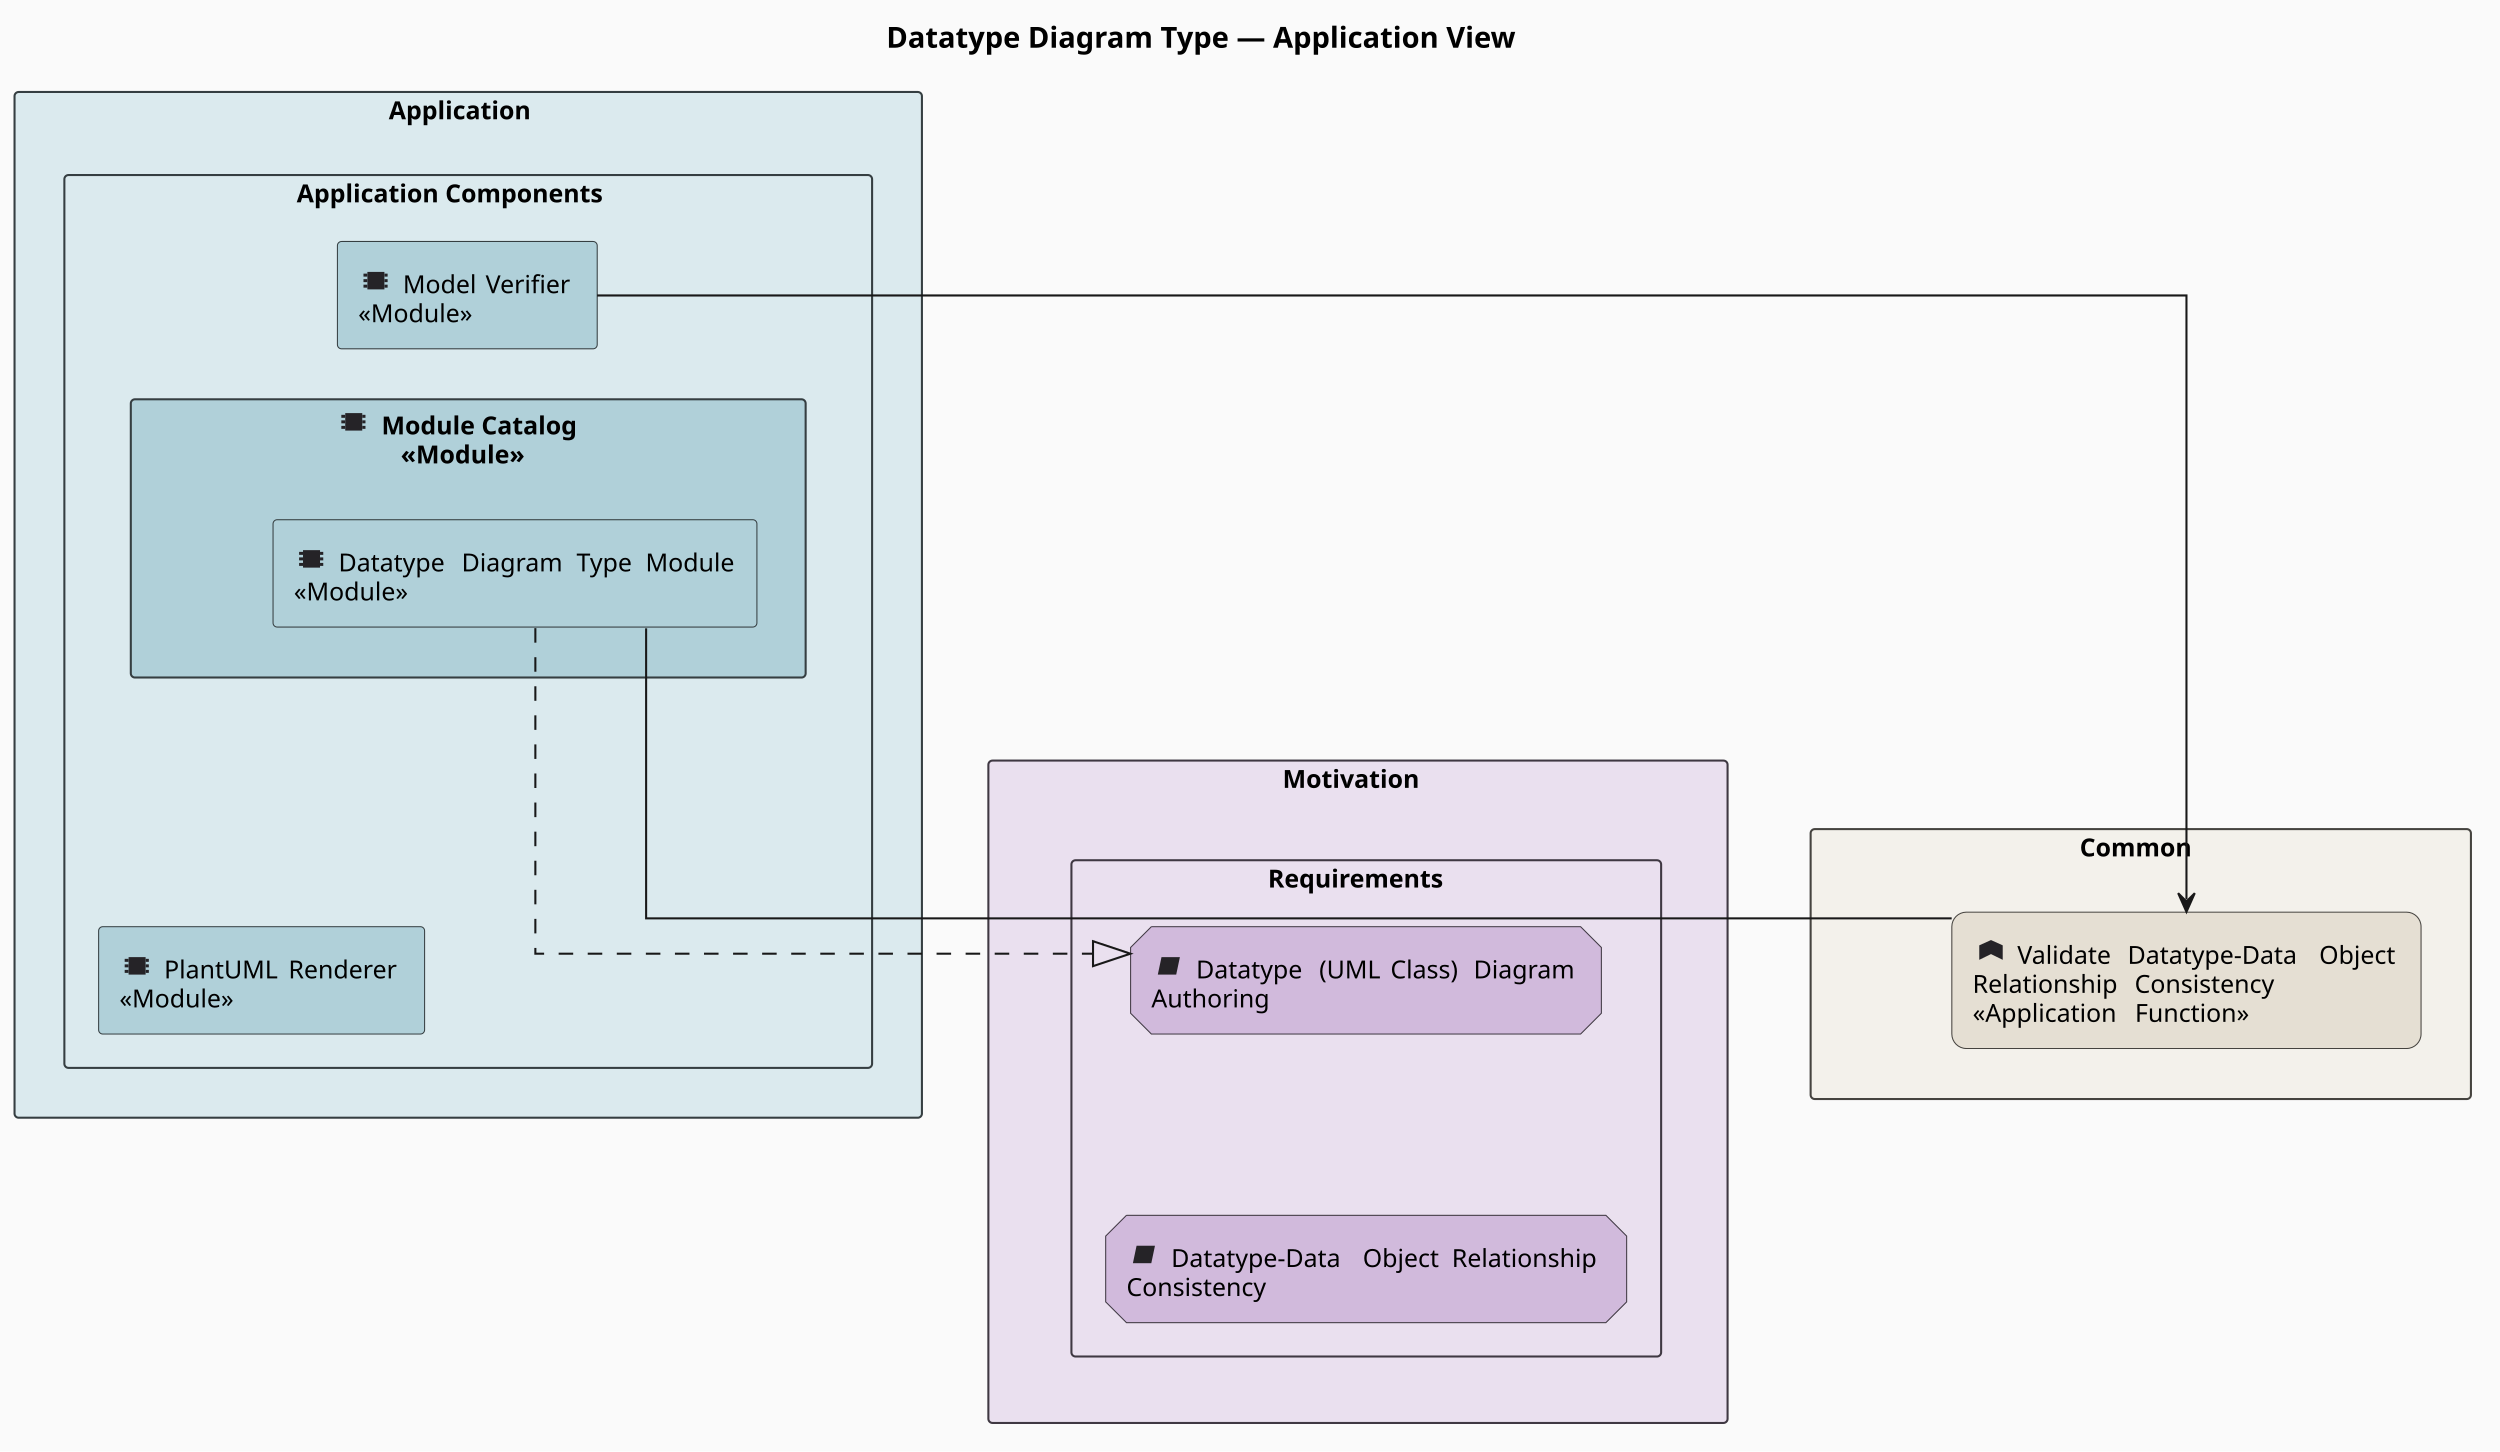
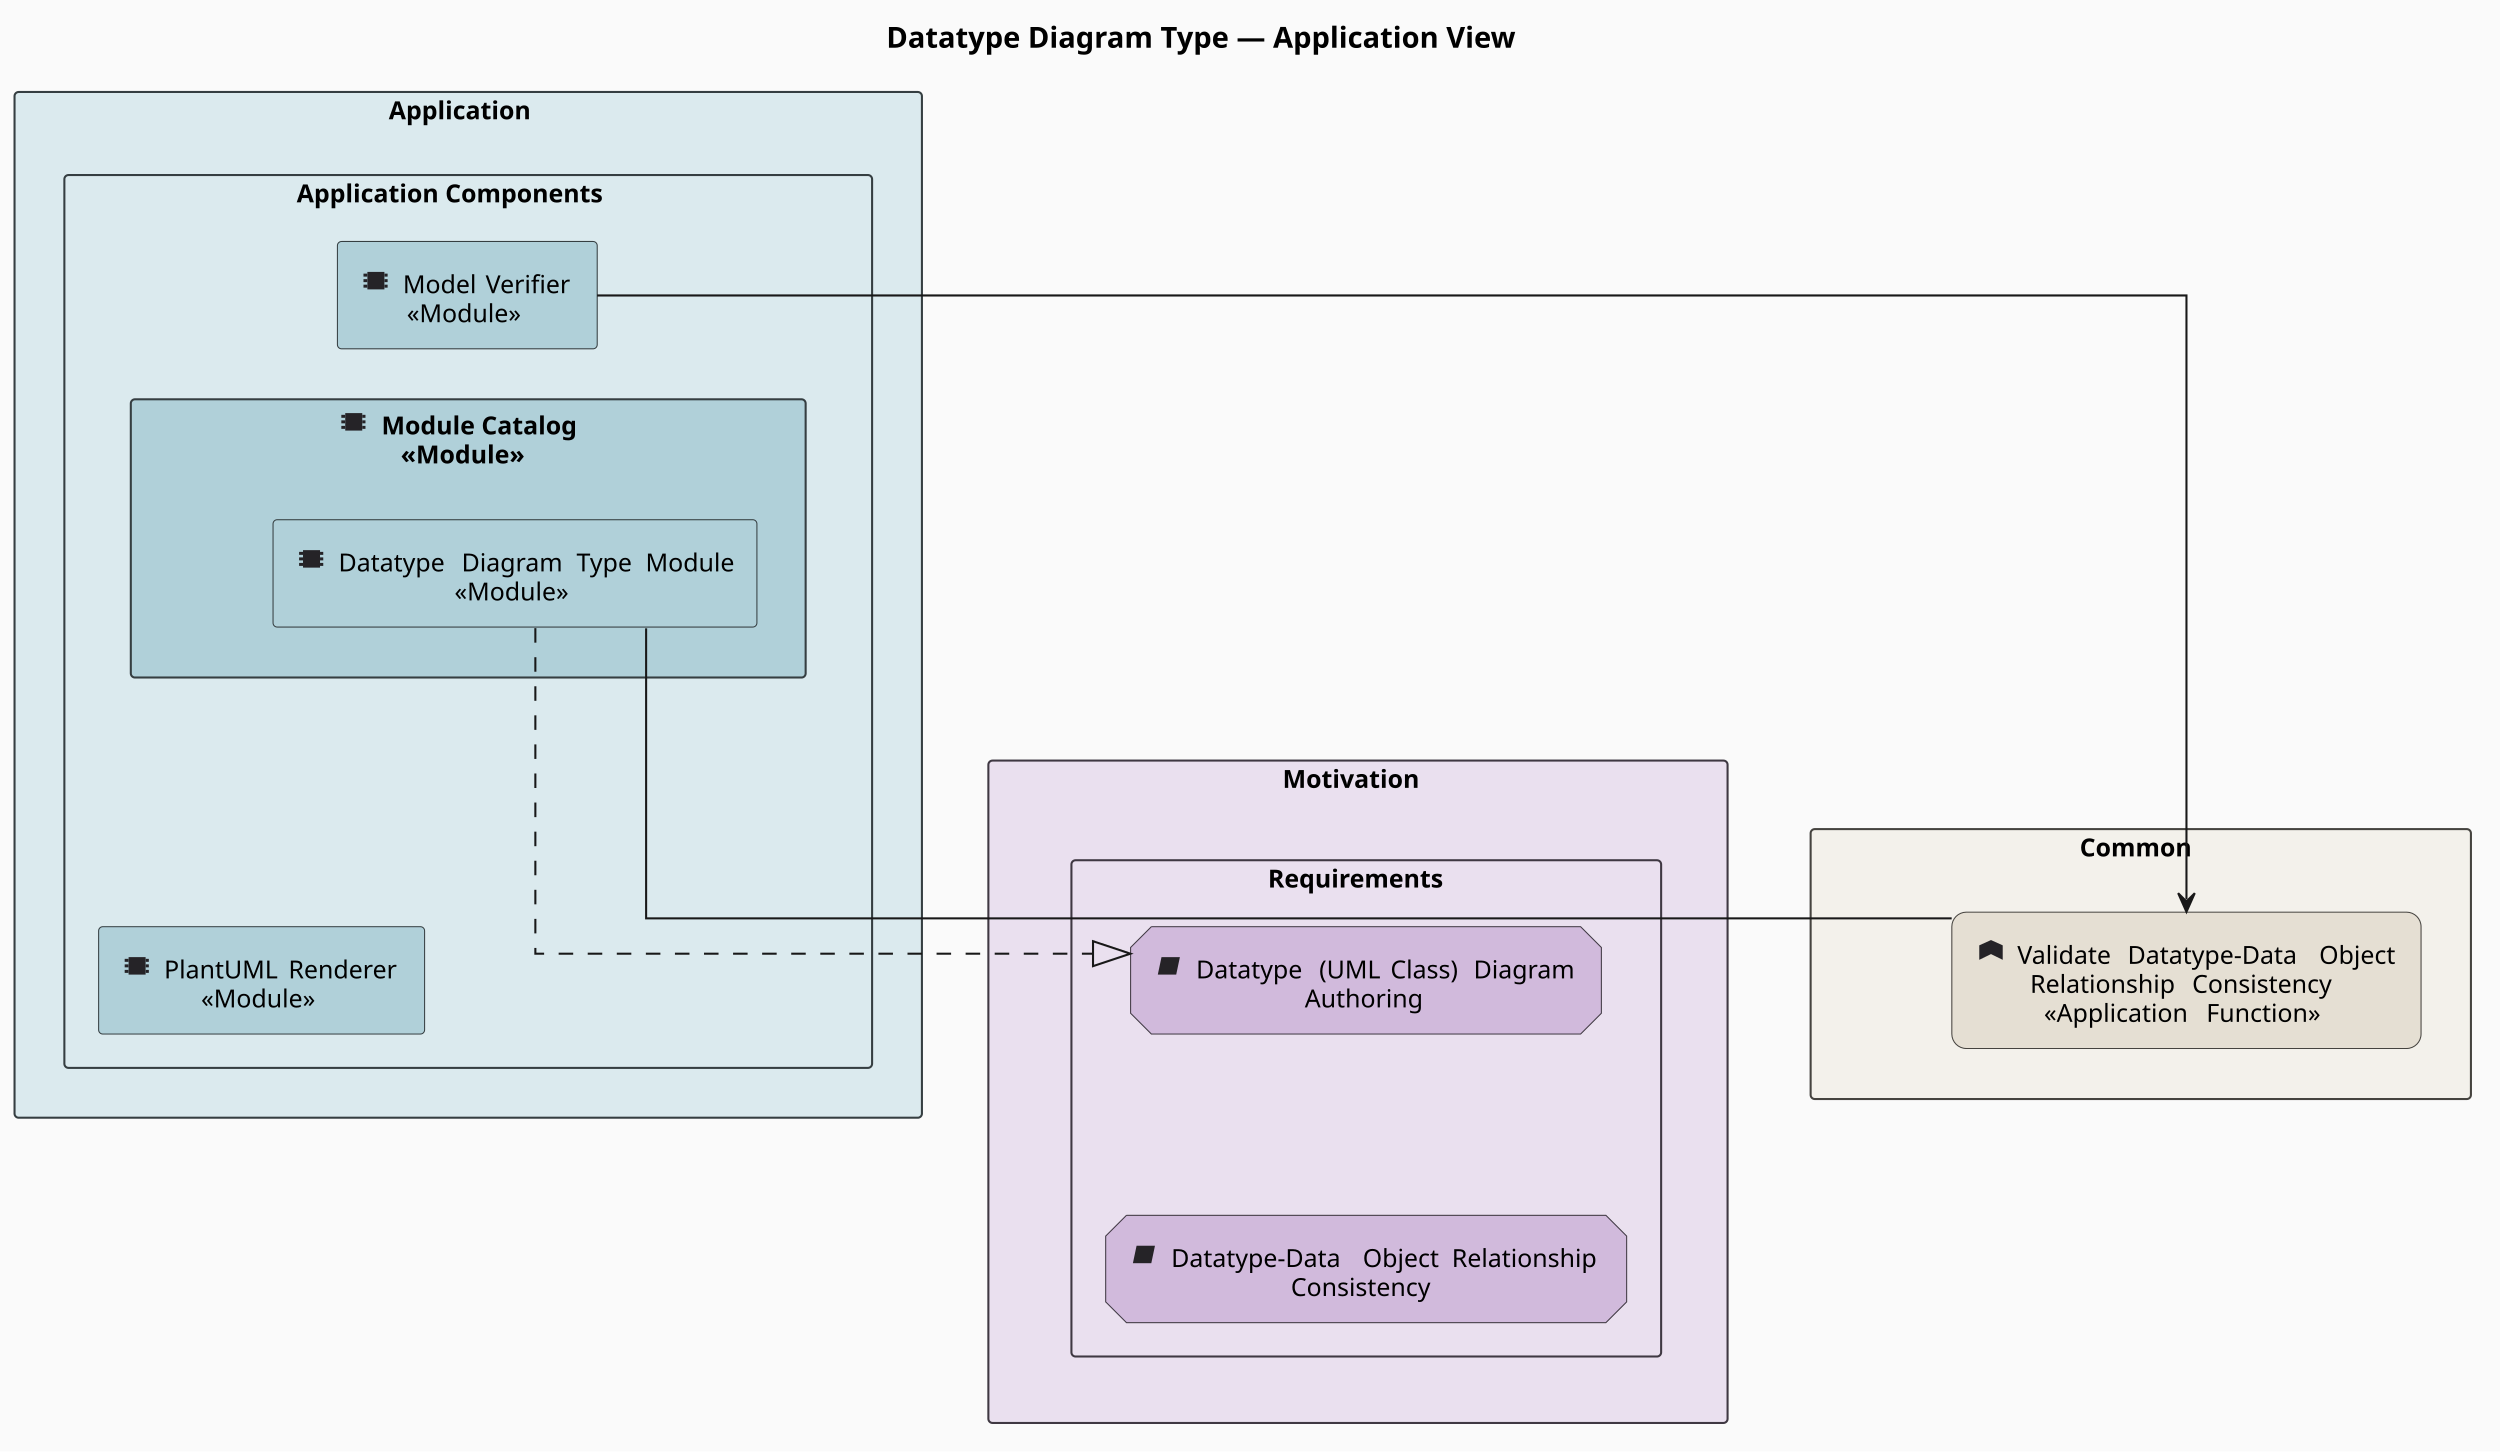
<svg xmlns="http://www.w3.org/2000/svg" contentStyleType="text/css" data-diagram-type="DESCRIPTION" height="699px" preserveAspectRatio="none" style="width:1204px;height:699px;background:#FAFAFA;" version="1.1" viewBox="0 0 1204 699" width="1204px" zoomAndPan="magnify">
  <defs />
  <g>
    <rect fill="#FAFAFA" height="699" style="stroke:none;stroke-width:1;" width="1204" x="0" y="0" />
-     <g class="title" data-source-line="191">
+     <g class="title" data-source-line="100">
      <text fill="#000000" font-family="sans-serif" font-size="14" font-weight="700" lengthAdjust="spacing" textLength="343.294" x="426.853" y="22.995">Datatype Diagram Type — Application View</text>
    </g>
-     <g class="cluster" data-qualified-name="DOM_motivation" data-source-line="193" id="ent0002">
+     <g class="cluster" data-qualified-name="DOM_motivation" data-source-line="102" id="ent0002">
      <rect fill="#EAE0EF" height="319" rx="2" ry="2" style="stroke:#3F3842;stroke-width:1;" width="356" x="476" y="366.297" />
      <text fill="#000000" font-family="sans-serif" font-size="12" font-weight="700" lengthAdjust="spacing" textLength="72.592" x="617.704" y="379.435">Motivation</text>
    </g>
-     <g class="cluster" data-qualified-name="DOM_motivation.GRPT_motivation_1" data-source-line="194" id="ent0003">
+     <g class="cluster" data-qualified-name="DOM_motivation.GRPT_motivation_1" data-source-line="103" id="ent0003">
      <rect fill="#EAE0EF" height="239" rx="2" ry="2" style="stroke:#3F3842;stroke-width:1;" width="284" x="516" y="414.297" />
      <text fill="#000000" font-family="sans-serif" font-size="12" font-weight="700" lengthAdjust="spacing" textLength="94.746" x="610.627" y="427.435">Requirements</text>
    </g>
-     <g class="cluster" data-qualified-name="DOM_common" data-source-line="202" id="ent0007">
+     <g class="cluster" data-qualified-name="DOM_common" data-source-line="111" id="ent0007">
      <rect fill="#F3F1EB" height="130" rx="2" ry="2" style="stroke:#45433F;stroke-width:1;" width="318" x="872" y="399.297" />
      <text fill="#000000" font-family="sans-serif" font-size="12" font-weight="700" lengthAdjust="spacing" textLength="58.846" x="1001.577" y="412.435">Common</text>
    </g>
-     <g class="cluster" data-qualified-name="DOM_application" data-source-line="208" id="ent0010">
+     <g class="cluster" data-qualified-name="DOM_application" data-source-line="117" id="ent0010">
      <rect fill="#DBEAEE" height="494" rx="2" ry="2" style="stroke:#353E41;stroke-width:1;" width="437" x="7" y="44.297" />
      <text fill="#000000" font-family="sans-serif" font-size="12" font-weight="700" lengthAdjust="spacing" textLength="76.541" x="187.23" y="57.435">Application</text>
    </g>
-     <g class="cluster" data-qualified-name="DOM_application.GRPT_application_1" data-source-line="209" id="ent0011">
+     <g class="cluster" data-qualified-name="DOM_application.GRPT_application_1" data-source-line="118" id="ent0011">
      <rect fill="#DBEAEE" height="430" rx="2" ry="2" style="stroke:#353E41;stroke-width:1;" width="389" x="31" y="84.297" />
      <text fill="#000000" font-family="sans-serif" font-size="12" font-weight="700" lengthAdjust="spacing" textLength="165.211" x="142.894" y="97.436">Application Components</text>
    </g>
-     <g class="cluster" data-qualified-name="DOM_application.GRPT_application_1.APP_yNhgdh" data-source-line="211" id="ent0013">
+     <g class="cluster" data-qualified-name="DOM_application.GRPT_application_1.APP_yNhgdh" data-source-line="120" id="ent0013">
      <rect fill="#B0D0D9" height="134" rx="2" ry="2" style="stroke:#353E41;stroke-width:1;" width="325" x="63" y="192.297" />
      <path d="M166.264,198.949 L174.46,198.949 L174.46,207.368 L166.264,207.368" fill="#252327" style="stroke:none;stroke-width:1;" />
      <path d="M164.381,199.78 L166.264,199.78 L166.264,201.22 L164.381,201.22" fill="#252327" />
      <path d="M164.381,202.438 L166.264,202.438 L166.264,203.878 L164.381,203.878" fill="#252327" />
      <path d="M164.381,205.097 L166.264,205.097 L166.264,206.537 L164.381,206.537" fill="#252327" />
      <path d="M174.46,199.78 L176.011,199.78 L176.011,201.22 L174.46,201.22" fill="#252327" />
      <path d="M174.46,202.438 L176.011,202.438 L176.011,203.878 L174.46,203.878" fill="#252327" />
      <path d="M174.46,205.097 L176.011,205.097 L176.011,206.537 L174.46,206.537" fill="#252327" />
      <text fill="#000000" font-family="sans-serif" font-size="12" font-weight="700" lengthAdjust="spacing" textLength="105.434" x="183.734" y="209.19">Module Catalog</text>
      <text fill="#000000" font-family="sans-serif" font-size="12" font-weight="700" lengthAdjust="spacing" textLength="65.074" x="192.963" y="223.159">«Module»</text>
    </g>
-     <g class="entity" data-qualified-name="DOM_motivation.GRPT_motivation_1.REQ_TbcGSB" data-source-line="195" id="ent0004">
+     <g class="entity" data-qualified-name="DOM_motivation.GRPT_motivation_1.REQ_TbcGSB" data-source-line="104" id="ent0004">
      <path d="M554.5,446.297 L761.217,446.297 L771.217,456.297 L771.217,487.989 L761.217,497.989 L554.5,497.989 L544.5,487.989 L544.5,456.297 L554.5,446.297" fill="#D1BADC" style="stroke:#3F3842;stroke-width:0.5;" />
      <path d="M559.374,460.949 L568.235,460.949 L566.463,469.368 L557.601,469.368" fill="#252327" style="stroke:none;stroke-width:0.5;" />
      <text fill="#000000" font-family="sans-serif" font-size="12" lengthAdjust="spacing" textLength="3.814" x="572.223" y="471.19"> </text>
      <text fill="#000000" font-family="sans-serif" font-size="12" lengthAdjust="spacing" textLength="55.459" x="576.038" y="471.19">Datatype</text>
      <text fill="#000000" font-family="sans-serif" font-size="12" lengthAdjust="spacing" textLength="3.814" x="631.496" y="471.19"> </text>
      <text fill="#000000" font-family="sans-serif" font-size="12" lengthAdjust="spacing" textLength="30.504" x="635.311" y="471.19">(UML</text>
      <text fill="#000000" font-family="sans-serif" font-size="12" lengthAdjust="spacing" textLength="3.814" x="665.815" y="471.19"> </text>
      <text fill="#000000" font-family="sans-serif" font-size="12" lengthAdjust="spacing" textLength="36.252" x="669.629" y="471.19">Class)</text>
      <text fill="#000000" font-family="sans-serif" font-size="12" lengthAdjust="spacing" textLength="3.814" x="705.881" y="471.19"> </text>
      <text fill="#000000" font-family="sans-serif" font-size="12" lengthAdjust="spacing" textLength="51.522" x="709.696" y="471.19">Diagram</text>
-       <text fill="#000000" font-family="sans-serif" font-size="12" lengthAdjust="spacing" textLength="58.957" x="554.5" y="485.159">Authoring</text>
+       <text fill="#000000" font-family="sans-serif" font-size="12" lengthAdjust="spacing" textLength="58.957" x="628.38" y="485.159">Authoring</text>
    </g>
-     <g class="entity" data-qualified-name="DOM_motivation.GRPT_motivation_1.REQ_sbkuwf" data-source-line="196" id="ent0005">
+     <g class="entity" data-qualified-name="DOM_motivation.GRPT_motivation_1.REQ_sbkuwf" data-source-line="105" id="ent0005">
      <path d="M542.5,585.297 L773.393,585.297 L783.393,595.297 L783.393,626.989 L773.393,636.989 L542.5,636.989 L532.5,626.989 L532.5,595.297 L542.5,585.297" fill="#D1BADC" style="stroke:#3F3842;stroke-width:0.5;" />
      <path d="M547.374,599.949 L556.235,599.949 L554.463,608.368 L545.601,608.368" fill="#252327" style="stroke:none;stroke-width:0.5;" />
      <text fill="#000000" font-family="sans-serif" font-size="12" lengthAdjust="spacing" textLength="3.814" x="560.223" y="610.19"> </text>
      <text fill="#000000" font-family="sans-serif" font-size="12" lengthAdjust="spacing" textLength="88.441" x="564.038" y="610.19">Datatype-Data</text>
      <text fill="#000000" font-family="sans-serif" font-size="12" lengthAdjust="spacing" textLength="3.814" x="652.479" y="610.19"> </text>
      <text fill="#000000" font-family="sans-serif" font-size="12" lengthAdjust="spacing" textLength="39.082" x="656.293" y="610.19">Object</text>
      <text fill="#000000" font-family="sans-serif" font-size="12" lengthAdjust="spacing" textLength="3.814" x="695.375" y="610.19"> </text>
      <text fill="#000000" font-family="sans-serif" font-size="12" lengthAdjust="spacing" textLength="74.203" x="699.19" y="610.19">Relationship</text>
-       <text fill="#000000" font-family="sans-serif" font-size="12" lengthAdjust="spacing" textLength="72.557" x="542.5" y="624.159">Consistency</text>
+       <text fill="#000000" font-family="sans-serif" font-size="12" lengthAdjust="spacing" textLength="72.557" x="621.668" y="624.159">Consistency</text>
    </g>
-     <g class="entity" data-qualified-name="DOM_common.FNC_halAQt" data-source-line="203" id="ent0008">
+     <g class="entity" data-qualified-name="DOM_common.FNC_halAQt" data-source-line="112" id="ent0008">
      <rect fill="#E5DFD3" height="65.661" rx="7" ry="7" style="stroke:#45433F;stroke-width:0.5;" width="225.979" x="940" y="439.297" />
      <path d="M953.212,462.257 L953.212,455.278 L958.861,452.731 L964.511,455.278 L964.511,462.257 L958.861,459.488" fill="#252327" style="stroke:none;stroke-width:0.5;" />
      <text fill="#000000" font-family="sans-serif" font-size="12" lengthAdjust="spacing" textLength="3.814" x="967.723" y="464.19"> </text>
      <text fill="#000000" font-family="sans-serif" font-size="12" lengthAdjust="spacing" textLength="49.289" x="971.538" y="464.19">Validate</text>
      <text fill="#000000" font-family="sans-serif" font-size="12" lengthAdjust="spacing" textLength="3.814" x="1020.827" y="464.19"> </text>
      <text fill="#000000" font-family="sans-serif" font-size="12" lengthAdjust="spacing" textLength="88.441" x="1024.641" y="464.19">Datatype-Data</text>
      <text fill="#000000" font-family="sans-serif" font-size="12" lengthAdjust="spacing" textLength="3.814" x="1113.082" y="464.19"> </text>
      <text fill="#000000" font-family="sans-serif" font-size="12" lengthAdjust="spacing" textLength="39.082" x="1116.897" y="464.19">Object</text>
-       <text fill="#000000" font-family="sans-serif" font-size="12" lengthAdjust="spacing" textLength="74.203" x="950" y="478.159">Relationship</text>
-       <text fill="#000000" font-family="sans-serif" font-size="12" lengthAdjust="spacing" textLength="3.814" x="1024.203" y="478.159"> </text>
-       <text fill="#000000" font-family="sans-serif" font-size="12" lengthAdjust="spacing" textLength="72.557" x="1028.018" y="478.159">Consistency</text>
-       <text fill="#000000" font-family="sans-serif" font-size="12" lengthAdjust="spacing" textLength="74.391" x="950" y="492.127">«Application</text>
-       <text fill="#000000" font-family="sans-serif" font-size="12" lengthAdjust="spacing" textLength="3.814" x="1024.391" y="492.127"> </text>
-       <text fill="#000000" font-family="sans-serif" font-size="12" lengthAdjust="spacing" textLength="59.039" x="1028.205" y="492.127">Function»</text>
+       <text fill="#000000" font-family="sans-serif" font-size="12" lengthAdjust="spacing" textLength="74.203" x="977.702" y="478.159">Relationship</text>
+       <text fill="#000000" font-family="sans-serif" font-size="12" lengthAdjust="spacing" textLength="3.814" x="1051.906" y="478.159"> </text>
+       <text fill="#000000" font-family="sans-serif" font-size="12" lengthAdjust="spacing" textLength="72.557" x="1055.72" y="478.159">Consistency</text>
+       <text fill="#000000" font-family="sans-serif" font-size="12" lengthAdjust="spacing" textLength="74.391" x="984.367" y="492.127">«Application</text>
+       <text fill="#000000" font-family="sans-serif" font-size="12" lengthAdjust="spacing" textLength="3.814" x="1058.758" y="492.127"> </text>
+       <text fill="#000000" font-family="sans-serif" font-size="12" lengthAdjust="spacing" textLength="59.039" x="1062.572" y="492.127">Function»</text>
    </g>
-     <g class="entity" data-qualified-name="DOM_application.GRPT_application_1.APP_ca3vm7" data-source-line="210" id="ent0012">
+     <g class="entity" data-qualified-name="DOM_application.GRPT_application_1.APP_ca3vm7" data-source-line="119" id="ent0012">
      <rect fill="#B0D0D9" height="51.692" rx="2" ry="2" style="stroke:#353E41;stroke-width:0.5;" width="125.116" x="162.5" y="116.297" />
      <path d="M176.931,130.949 L185.128,130.949 L185.128,139.368 L176.931,139.368" fill="#252327" style="stroke:none;stroke-width:0.5;" />
      <path d="M175.048,131.78 L176.931,131.78 L176.931,133.22 L175.048,133.22" fill="#252327" />
      <path d="M175.048,134.438 L176.931,134.438 L176.931,135.878 L175.048,135.878" fill="#252327" />
      <path d="M175.048,137.097 L176.931,137.097 L176.931,138.537 L175.048,138.537" fill="#252327" />
      <path d="M185.128,131.78 L186.679,131.78 L186.679,133.22 L185.128,133.22" fill="#252327" />
      <path d="M185.128,134.438 L186.679,134.438 L186.679,135.878 L185.128,135.878" fill="#252327" />
      <path d="M185.128,137.097 L186.679,137.097 L186.679,138.537 L185.128,138.537" fill="#252327" />
      <text fill="#000000" font-family="sans-serif" font-size="12" lengthAdjust="spacing" textLength="3.814" x="190.223" y="141.19"> </text>
      <text fill="#000000" font-family="sans-serif" font-size="12" lengthAdjust="spacing" textLength="36.029" x="194.037" y="141.19">Model</text>
      <text fill="#000000" font-family="sans-serif" font-size="12" lengthAdjust="spacing" textLength="3.814" x="230.067" y="141.19"> </text>
      <text fill="#000000" font-family="sans-serif" font-size="12" lengthAdjust="spacing" textLength="43.734" x="233.881" y="141.19">Verifier</text>
-       <text fill="#000000" font-family="sans-serif" font-size="12" lengthAdjust="spacing" textLength="58.318" x="172.5" y="155.159">«Module»</text>
+       <text fill="#000000" font-family="sans-serif" font-size="12" lengthAdjust="spacing" textLength="58.318" x="195.899" y="155.159">«Module»</text>
    </g>
-     <g class="entity" data-qualified-name="DOM_application.GRPT_application_1.APP_yaxrWl" data-source-line="214" id="ent0015">
+     <g class="entity" data-qualified-name="DOM_application.GRPT_application_1.APP_yaxrWl" data-source-line="123" id="ent0015">
      <rect fill="#B0D0D9" height="51.692" rx="2" ry="2" style="stroke:#353E41;stroke-width:0.5;" width="156.985" x="47.5" y="446.297" />
      <path d="M61.931,460.949 L70.128,460.949 L70.128,469.368 L61.931,469.368" fill="#252327" style="stroke:none;stroke-width:0.5;" />
      <path d="M60.048,461.78 L61.931,461.78 L61.931,463.22 L60.048,463.22" fill="#252327" />
      <path d="M60.048,464.438 L61.931,464.438 L61.931,465.878 L60.048,465.878" fill="#252327" />
      <path d="M60.048,467.097 L61.931,467.097 L61.931,468.537 L60.048,468.537" fill="#252327" />
      <path d="M70.128,461.78 L71.678,461.78 L71.678,463.22 L70.128,463.22" fill="#252327" />
      <path d="M70.128,464.438 L71.678,464.438 L71.678,465.878 L70.128,465.878" fill="#252327" />
      <path d="M70.128,467.097 L71.678,467.097 L71.678,468.537 L70.128,468.537" fill="#252327" />
      <text fill="#000000" font-family="sans-serif" font-size="12" lengthAdjust="spacing" textLength="3.814" x="75.223" y="471.19"> </text>
      <text fill="#000000" font-family="sans-serif" font-size="12" lengthAdjust="spacing" textLength="56.057" x="79.037" y="471.19">PlantUML</text>
      <text fill="#000000" font-family="sans-serif" font-size="12" lengthAdjust="spacing" textLength="3.814" x="135.094" y="471.19"> </text>
      <text fill="#000000" font-family="sans-serif" font-size="12" lengthAdjust="spacing" textLength="55.576" x="138.909" y="471.19">Renderer</text>
-       <text fill="#000000" font-family="sans-serif" font-size="12" lengthAdjust="spacing" textLength="58.318" x="57.5" y="485.159">«Module»</text>
+       <text fill="#000000" font-family="sans-serif" font-size="12" lengthAdjust="spacing" textLength="58.318" x="96.833" y="485.159">«Module»</text>
    </g>
-     <g class="entity" data-qualified-name="DOM_application.GRPT_application_1.APP_yNhgdh.APP_n8Pikk" data-source-line="212" id="ent0014">
+     <g class="entity" data-qualified-name="DOM_application.GRPT_application_1.APP_yNhgdh.APP_n8Pikk" data-source-line="121" id="ent0014">
      <rect fill="#B0D0D9" height="51.692" rx="2" ry="2" style="stroke:#353E41;stroke-width:0.5;" width="233.028" x="131.5" y="250.297" />
      <path d="M145.931,264.949 L154.128,264.949 L154.128,273.368 L145.931,273.368" fill="#252327" style="stroke:none;stroke-width:0.5;" />
      <path d="M144.048,265.78 L145.931,265.78 L145.931,267.22 L144.048,267.22" fill="#252327" />
      <path d="M144.048,268.438 L145.931,268.438 L145.931,269.878 L144.048,269.878" fill="#252327" />
      <path d="M144.048,271.097 L145.931,271.097 L145.931,272.537 L144.048,272.537" fill="#252327" />
      <path d="M154.128,265.78 L155.679,265.78 L155.679,267.22 L154.128,267.22" fill="#252327" />
      <path d="M154.128,268.438 L155.679,268.438 L155.679,269.878 L154.128,269.878" fill="#252327" />
      <path d="M154.128,271.097 L155.679,271.097 L155.679,272.537 L154.128,272.537" fill="#252327" />
      <text fill="#000000" font-family="sans-serif" font-size="12" lengthAdjust="spacing" textLength="3.814" x="159.223" y="275.19"> </text>
      <text fill="#000000" font-family="sans-serif" font-size="12" lengthAdjust="spacing" textLength="55.459" x="163.037" y="275.19">Datatype</text>
      <text fill="#000000" font-family="sans-serif" font-size="12" lengthAdjust="spacing" textLength="3.814" x="218.496" y="275.19"> </text>
      <text fill="#000000" font-family="sans-serif" font-size="12" lengthAdjust="spacing" textLength="51.522" x="222.311" y="275.19">Diagram</text>
      <text fill="#000000" font-family="sans-serif" font-size="12" lengthAdjust="spacing" textLength="3.814" x="273.832" y="275.19"> </text>
      <text fill="#000000" font-family="sans-serif" font-size="12" lengthAdjust="spacing" textLength="29.432" x="277.647" y="275.19">Type</text>
      <text fill="#000000" font-family="sans-serif" font-size="12" lengthAdjust="spacing" textLength="3.814" x="307.079" y="275.19"> </text>
      <text fill="#000000" font-family="sans-serif" font-size="12" lengthAdjust="spacing" textLength="43.635" x="310.893" y="275.19">Module</text>
-       <text fill="#000000" font-family="sans-serif" font-size="12" lengthAdjust="spacing" textLength="58.318" x="141.5" y="289.159">«Module»</text>
+       <text fill="#000000" font-family="sans-serif" font-size="12" lengthAdjust="spacing" textLength="58.318" x="218.855" y="289.159">«Module»</text>
    </g>
-     <g class="link" data-entity-1="ent0014" data-entity-2="ent0004" data-link-type="extension" data-source-line="222" id="lnk18">
+     <g class="link" data-entity-1="ent0014" data-entity-2="ent0004" data-link-type="extension" data-source-line="131" id="lnk18">
      <path d="M257.83,302.517 C257.83,353.117 257.83,459.297 257.83,459.297 C257.83,459.297 408.09,459.297 526.4,459.297" fill="none" id="APP_n8Pikk-to-REQ_TbcGSB" style="stroke:#181818;stroke-width:1;stroke-dasharray:7,7;" />
      <polygon fill="none" points="544.4,459.297,526.4,453.297,526.4,465.297,544.4,459.297" style="stroke:#181818;stroke-width:1;" />
    </g>
-     <g class="link" data-entity-1="ent0014" data-entity-2="ent0008" data-link-type="association" data-source-line="223" id="lnk19">
+     <g class="link" data-entity-1="ent0014" data-entity-2="ent0008" data-link-type="association" data-source-line="132" id="lnk19">
      <path d="M311.17,302.597 C311.17,349.407 311.17,442.297 311.17,442.297 C311.17,442.297 732.26,442.297 939.93,442.297" fill="none" id="APP_n8Pikk-FNC_halAQt" style="stroke:#181818;stroke-width:1;" />
    </g>
-     <g class="link" data-entity-1="ent0008" data-entity-2="ent0012" data-link-type="dependency" data-source-line="224" id="lnk21">
+     <g class="link" data-entity-1="ent0008" data-entity-2="ent0012" data-link-type="dependency" data-source-line="133" id="lnk21">
      <path d="M1053,433.147 C1053,349.457 1053,142.297 1053,142.297 C1053,142.297 480.47,142.297 287.57,142.297" fill="none" id="FNC_halAQt-backto-APP_ca3vm7" style="stroke:#181818;stroke-width:1;" />
      <polygon fill="#181818" points="1053,439.147,1057,430.147,1053,434.147,1049,430.147,1053,439.147" style="stroke:#181818;stroke-width:1;" />
    </g>
  </g>
</svg>
